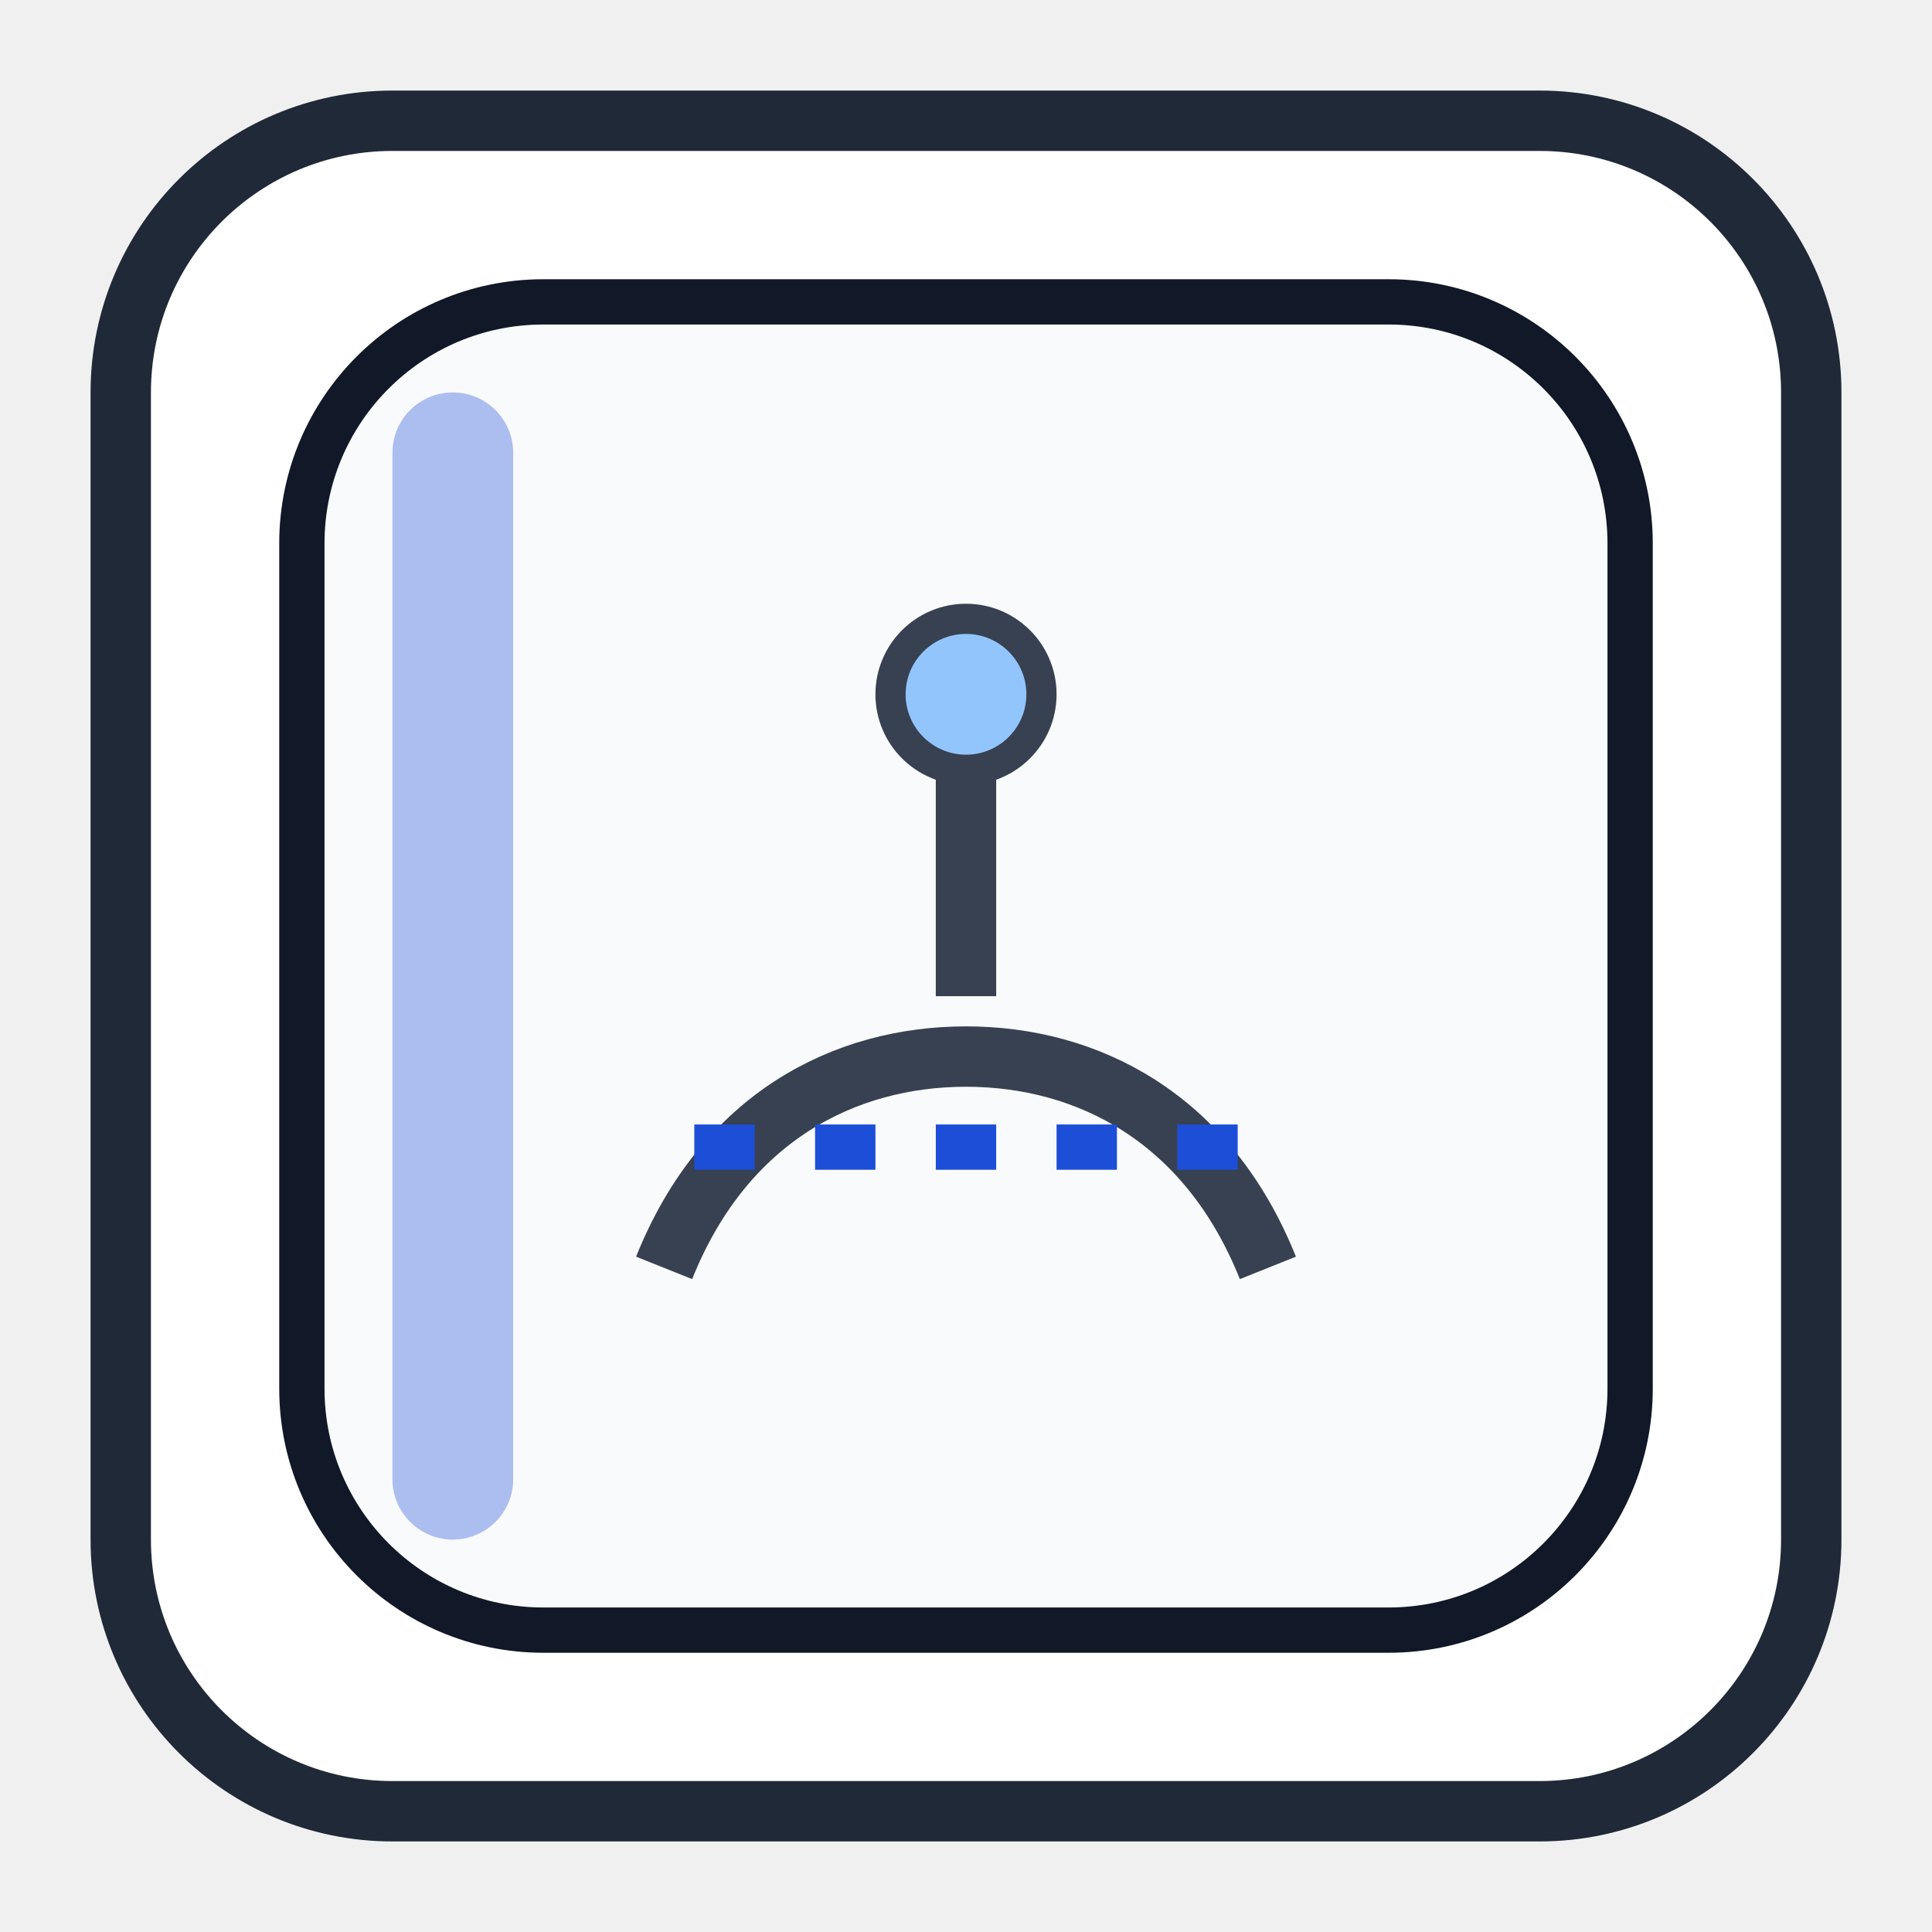
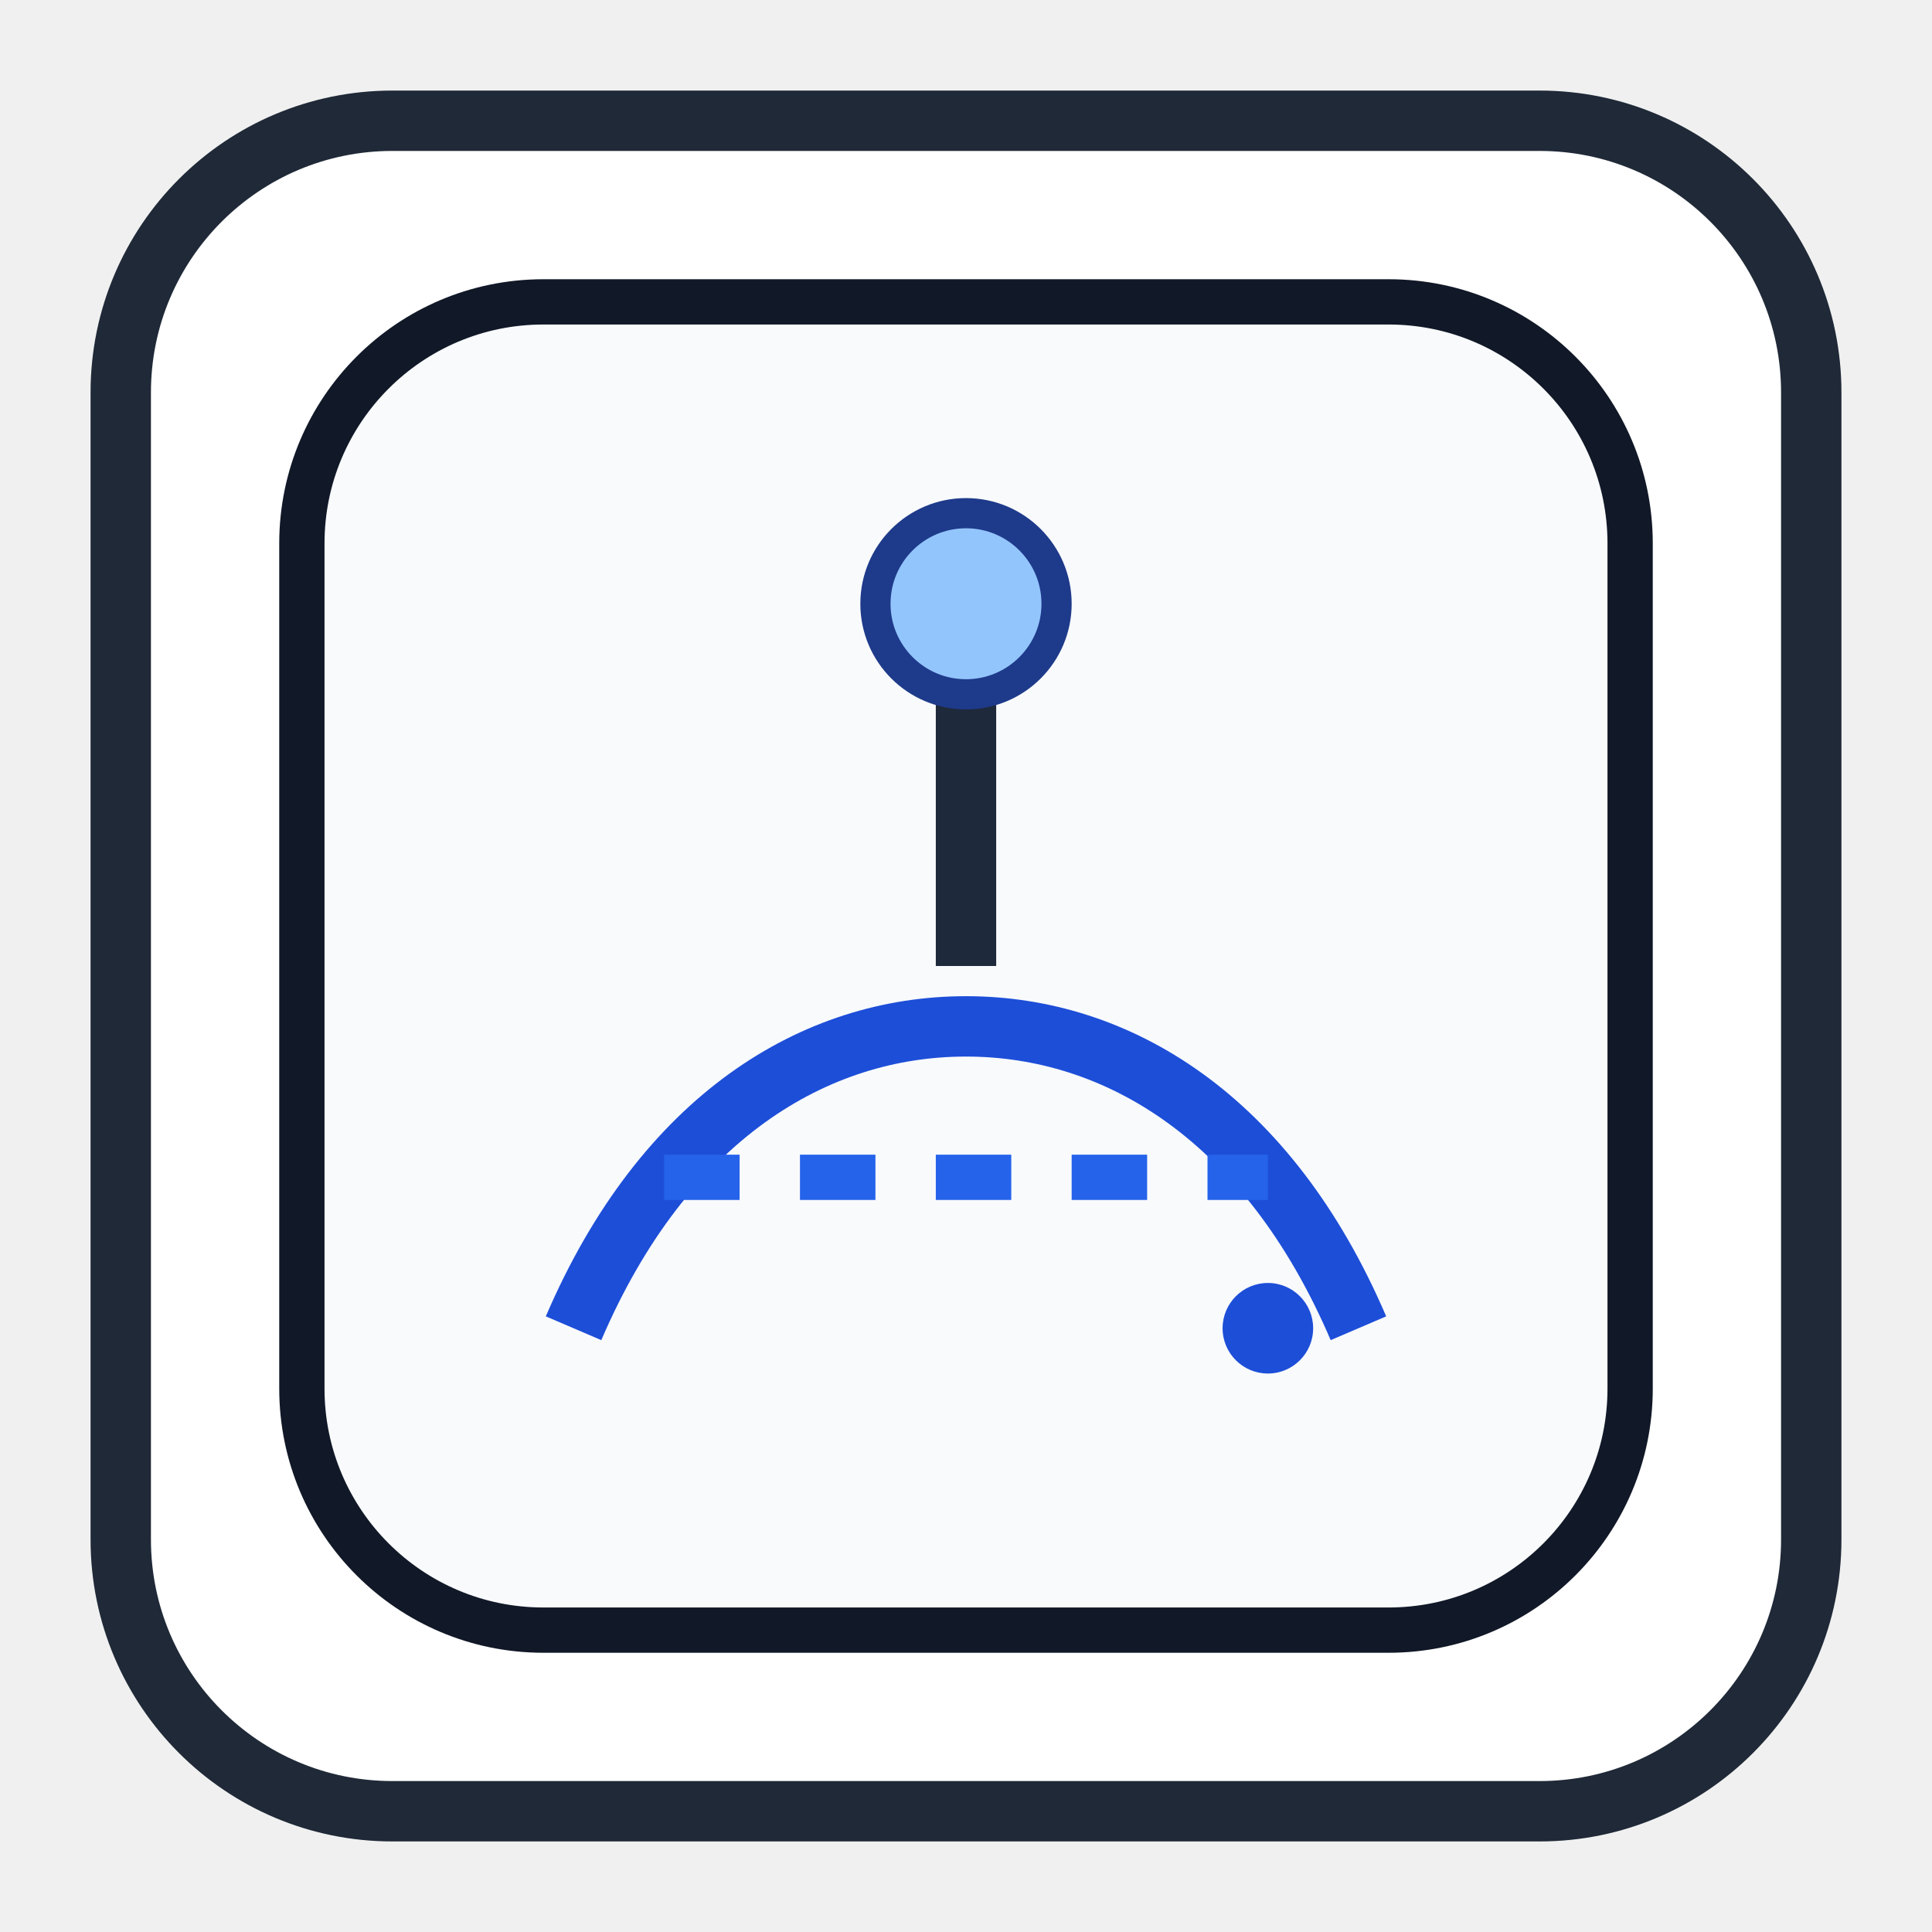
<svg xmlns="http://www.w3.org/2000/svg" width="128" height="128" viewBox="0 0 128 128">
  <rect x="8" y="8" width="112" height="112" rx="18" fill="#FFFFFF" stroke="#1F2937" stroke-width="4" />
  <rect x="20" y="20" width="88" height="88" rx="16" fill="#F8FAFC" stroke="#111827" stroke-width="3" />
-   <rect x="26" y="26" width="8" height="76" rx="4" fill="#1D4ED8" fill-opacity="0.35" />
-   <path d="M44 84 C48 74, 56 70, 64 70 C72 70, 80 74, 84 84" fill="none" stroke="#374151" stroke-width="4" />
-   <path d="M46 76 H82" stroke="#1D4ED8" stroke-width="3" stroke-dasharray="4 4" />
-   <path d="M64 50 V66" stroke="#374151" stroke-width="4" />
-   <circle cx="64" cy="46" r="5" fill="#93C5FD" stroke="#374151" stroke-width="2" />
+   <path d="M38 88 C44 74, 54 68, 64 68 C74 68, 84 74, 90 88" fill="none" stroke="#1D4ED8" stroke-width="4" />
+   <path d="M44 78 H84" stroke="#2563EB" stroke-width="3" stroke-dasharray="5 4" />
+   <path d="M64 44 V64" stroke="#1E293B" stroke-width="4" />
+   <circle cx="64" cy="40" r="6" fill="#93C5FD" stroke="#1E3A8A" stroke-width="2" />
+   <circle cx="84" cy="88" r="3" fill="#1D4ED8" />
</svg>
